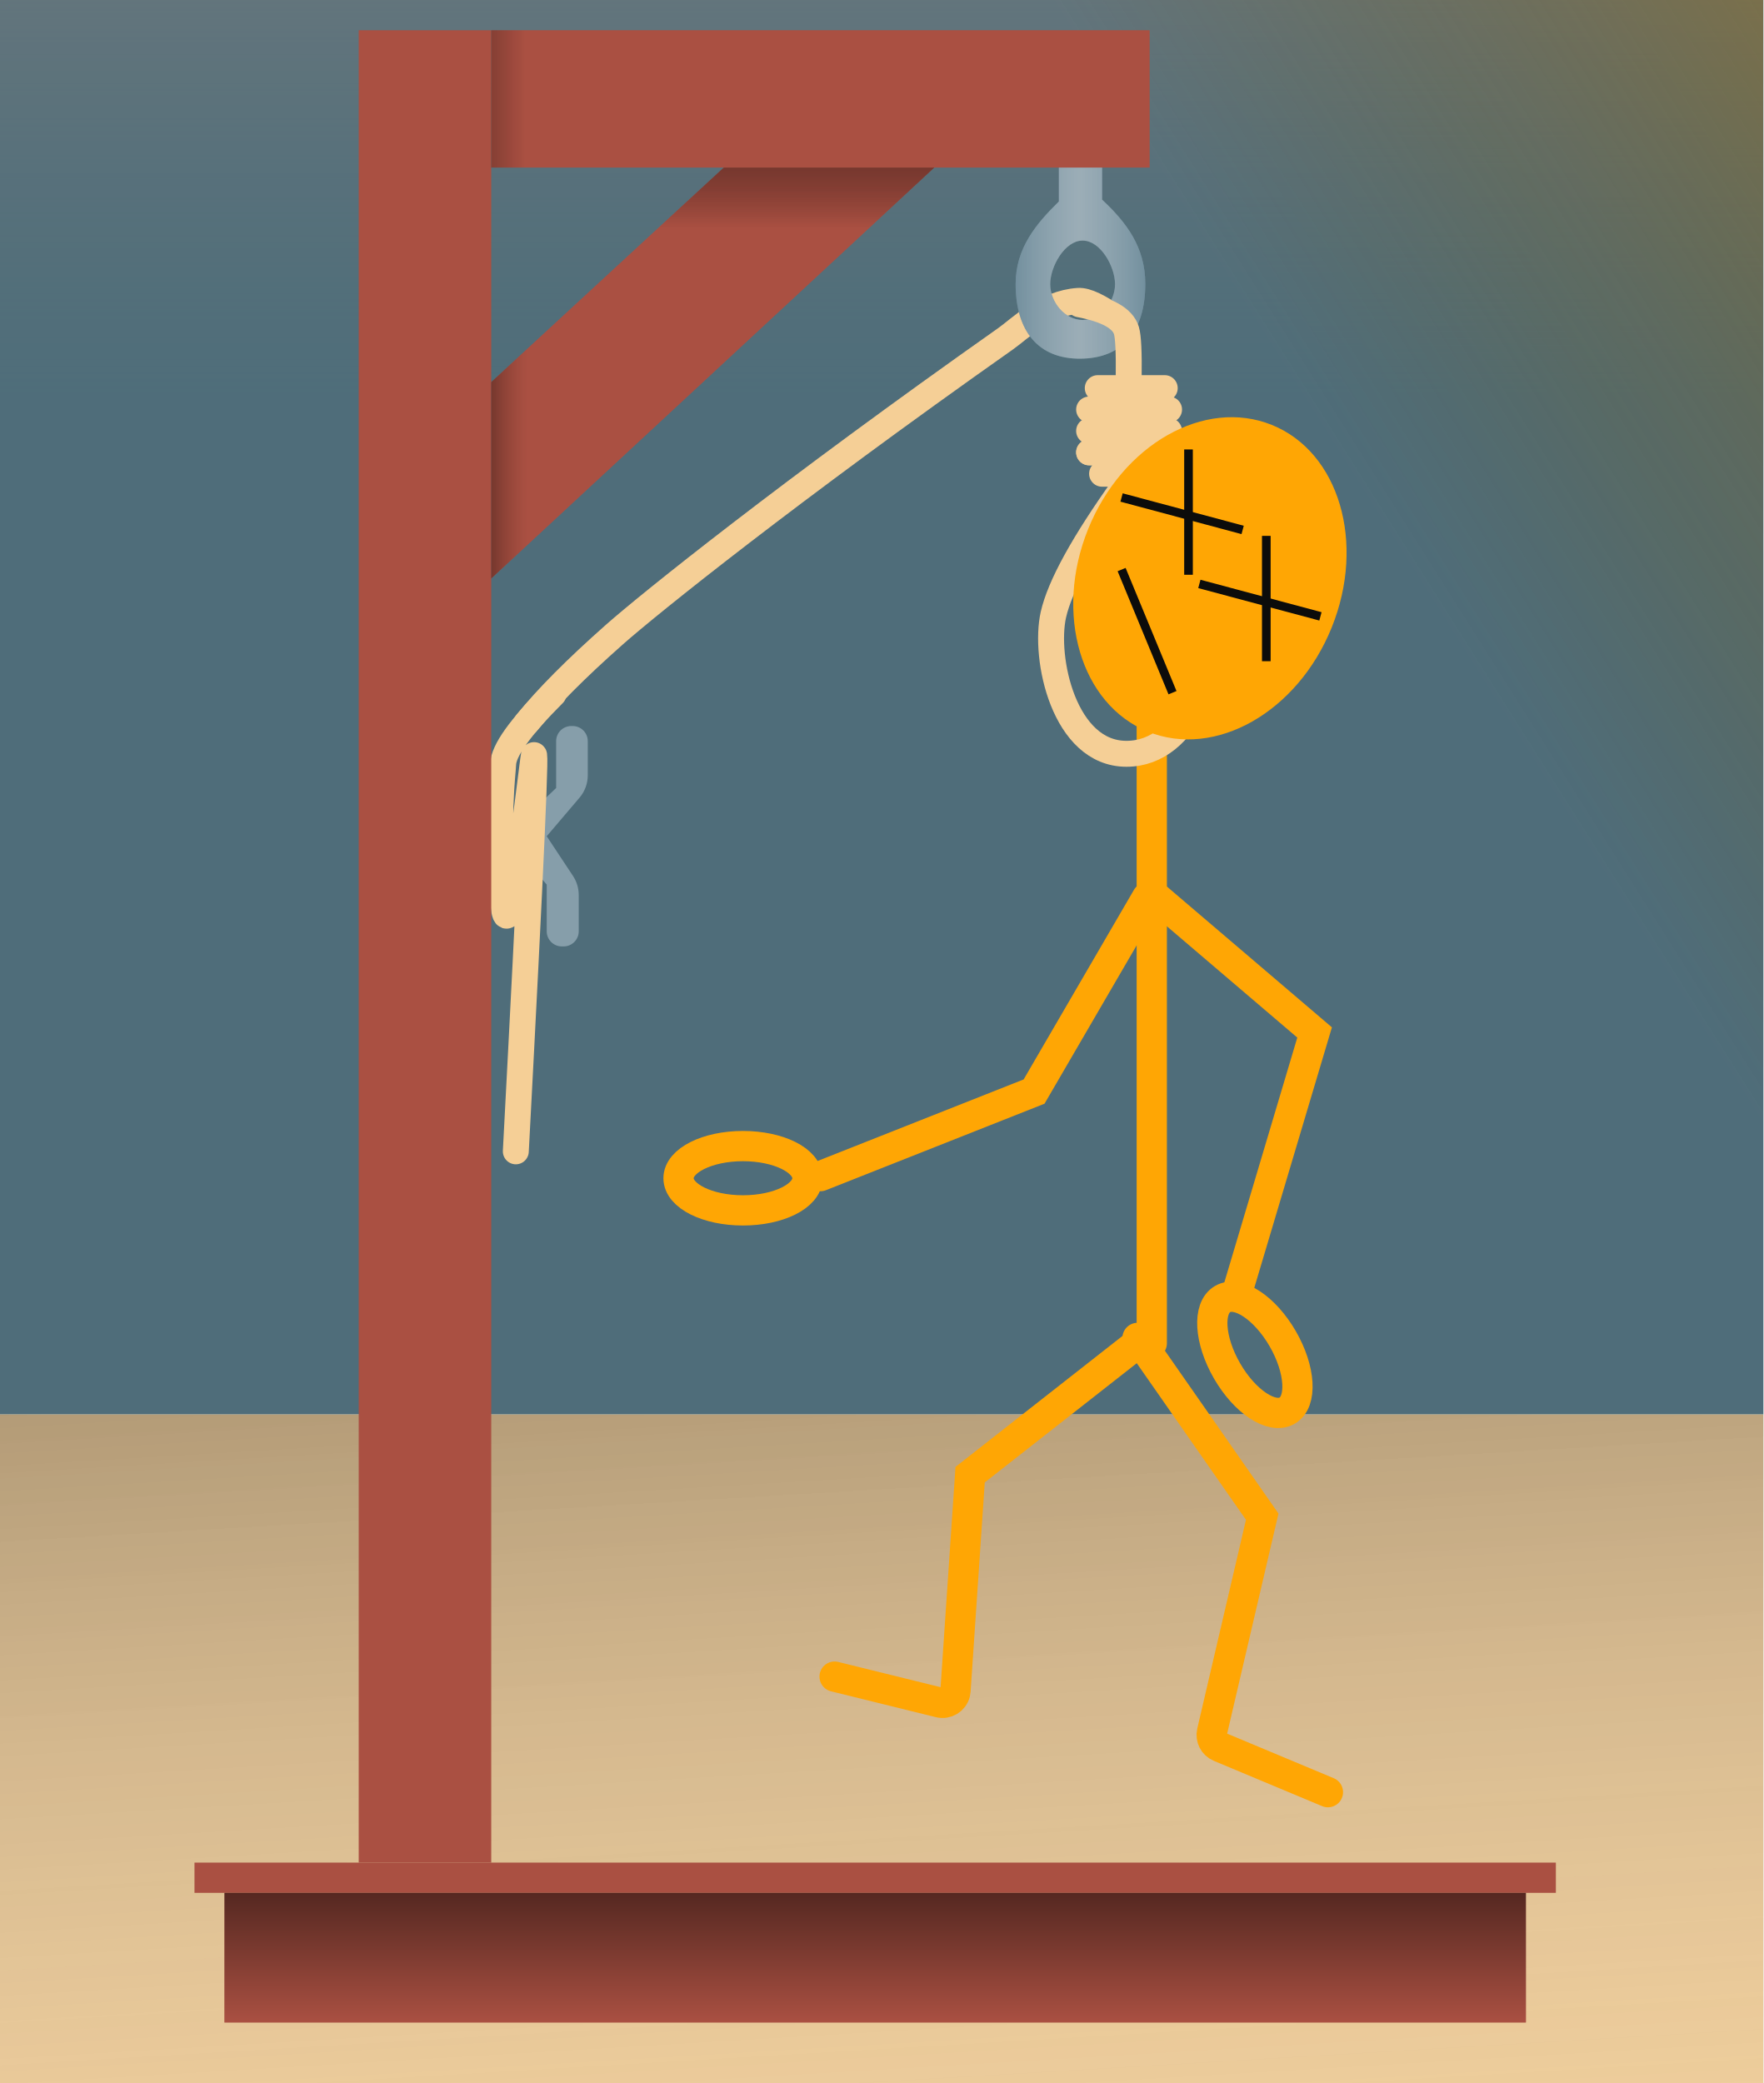
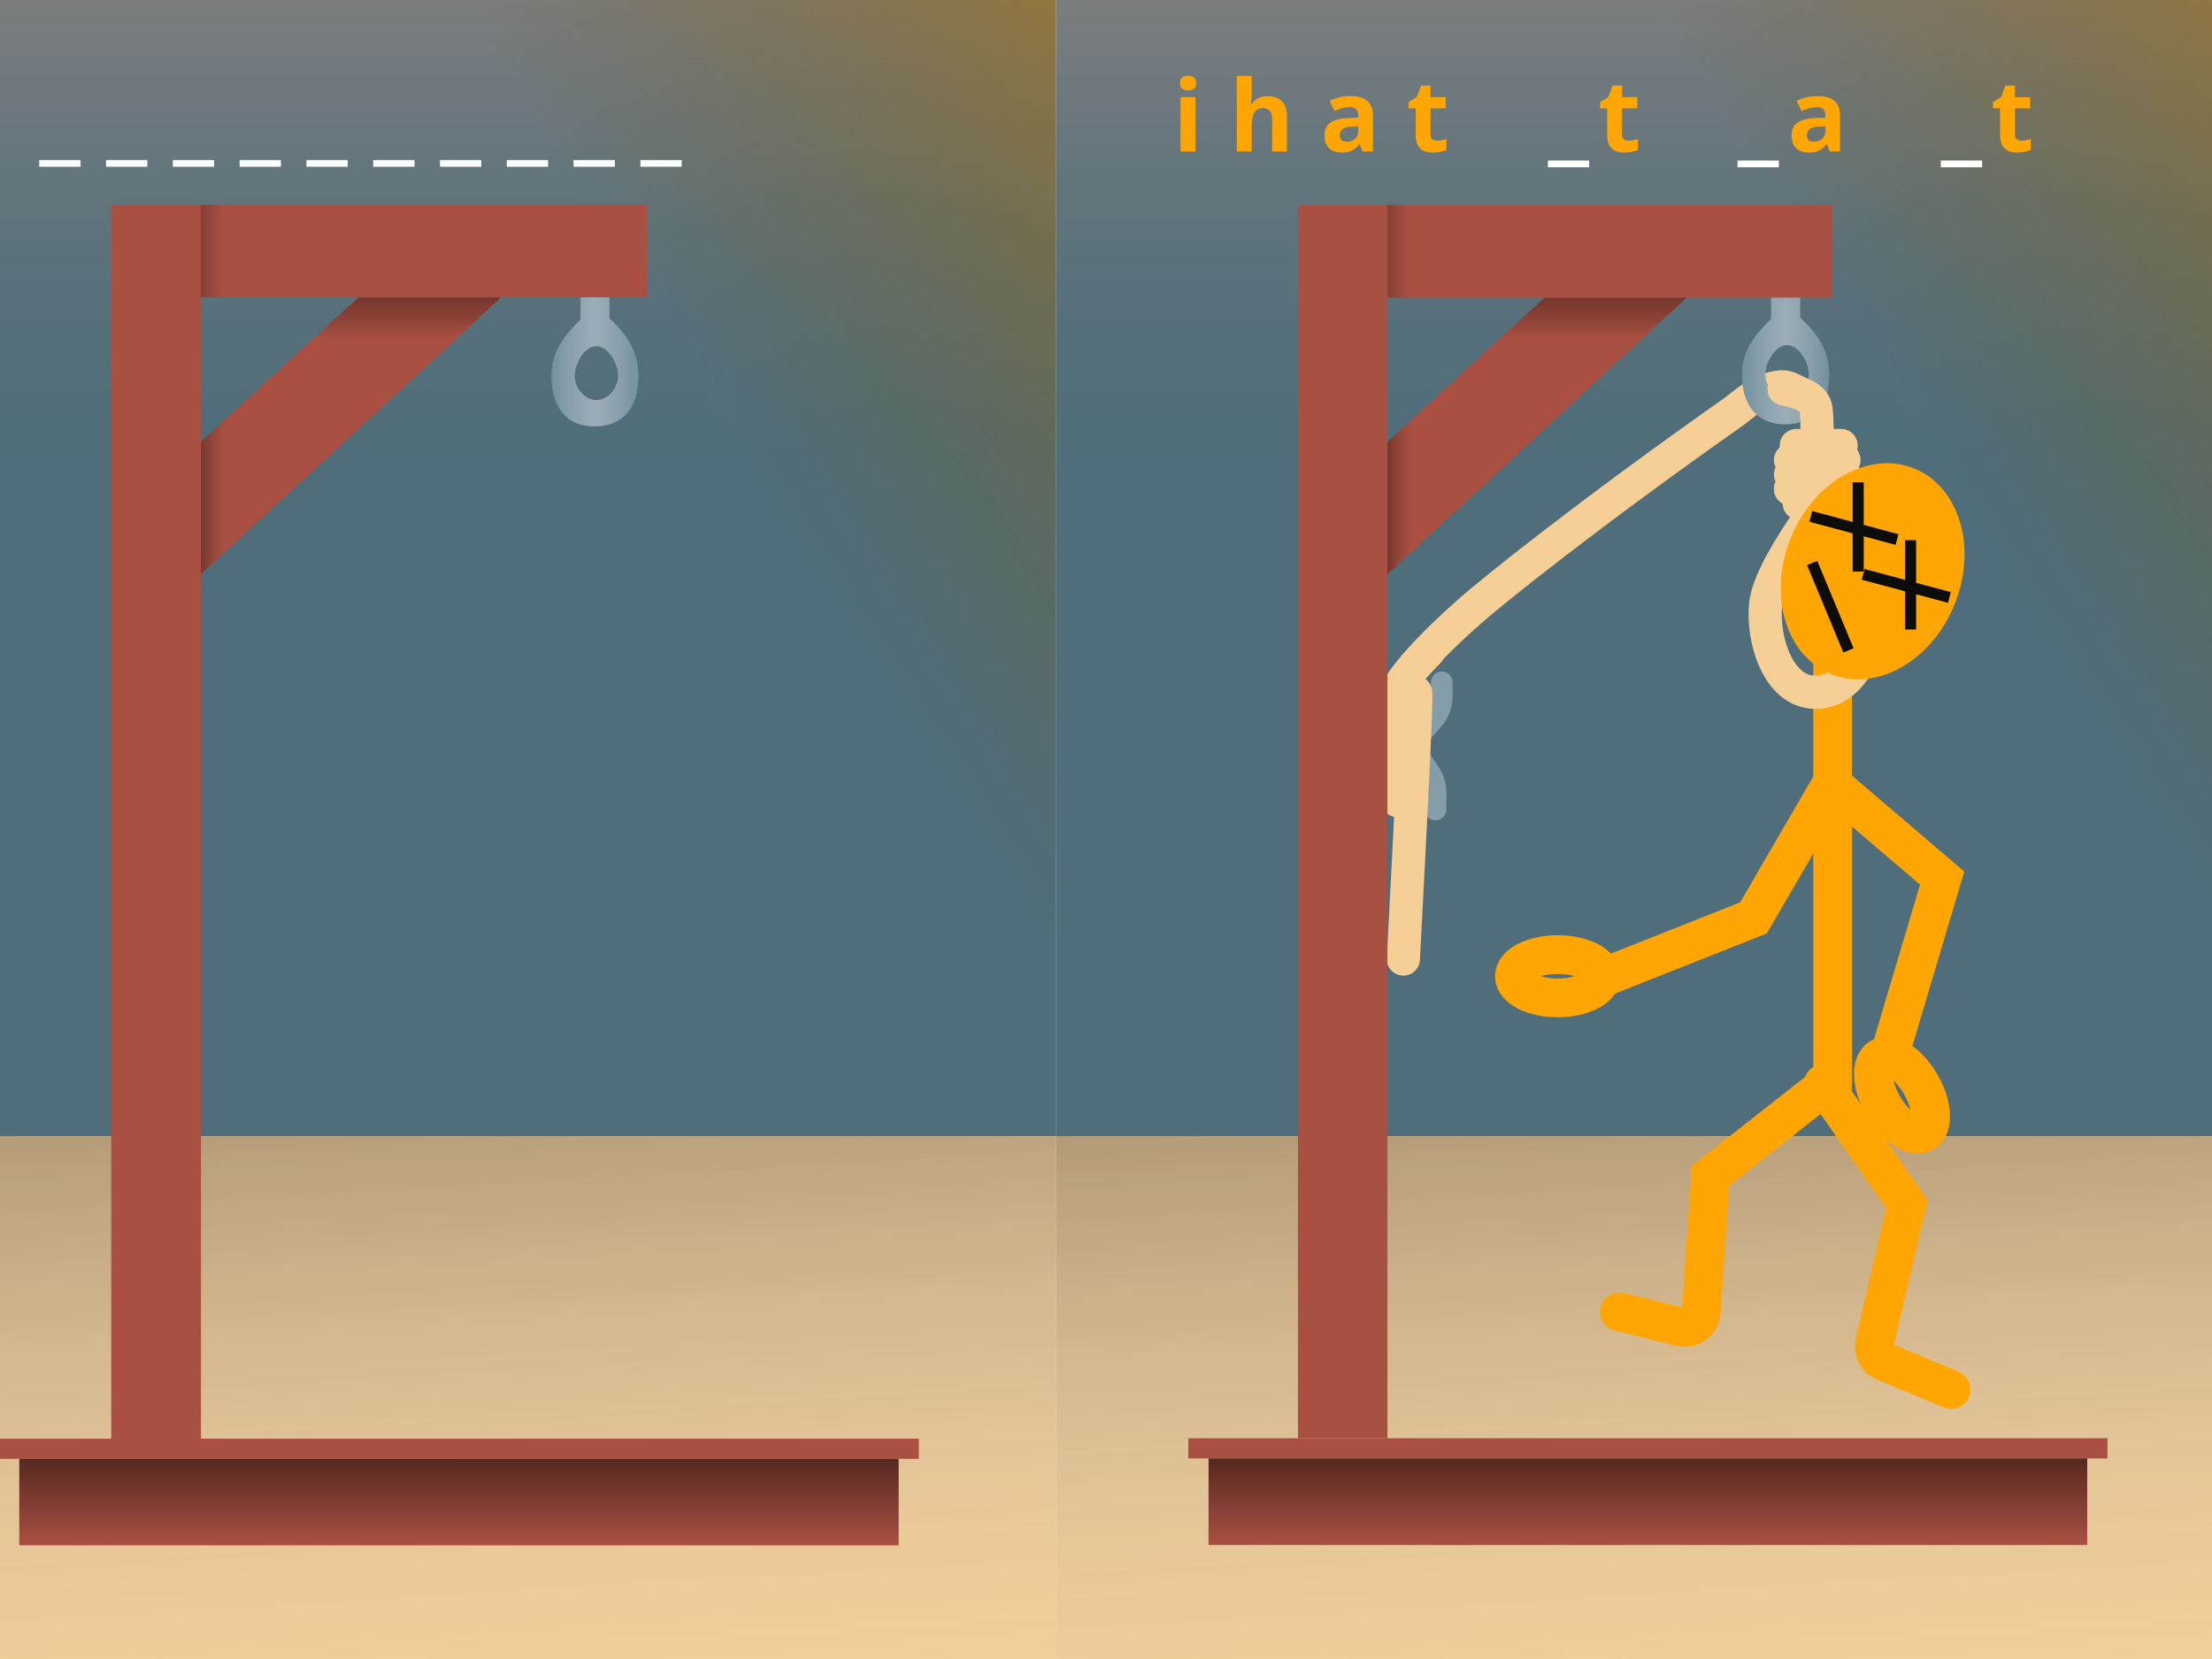
- <svg xmlns="http://www.w3.org/2000/svg" xmlns:xlink="http://www.w3.org/1999/xlink" width="408px" height="482px" viewBox="0 0 408 482" version="1.1">
+ <svg xmlns="http://www.w3.org/2000/svg" xmlns:xlink="http://www.w3.org/1999/xlink" width="400px" height="300px" viewBox="0 0 400 300" version="1.1" style="background: #D1E0E6;">
  <defs>
    <linearGradient x1="50%" y1="0%" x2="50%" y2="40.256%" id="linearGradient-1">
      <stop stop-color="#FFFFFF" stop-opacity="0.871" offset="0%" />
      <stop stop-color="#73D0F3" stop-opacity="0.5" offset="100%" />
    </linearGradient>
    <linearGradient x1="142.798%" y1="-12.901%" x2="68.754%" y2="32.397%" id="linearGradient-2">
      <stop stop-color="#E09504" offset="0%" />
      <stop stop-color="#000000" stop-opacity="0.5" offset="100%" />
    </linearGradient>
-     <rect id="path-3" x="0" y="0" width="408" height="394.308" />
+     <rect id="path-3" x="0" y="0" width="215" height="207.451" />
    <linearGradient x1="57.615%" y1="136.85%" x2="33.329%" y2="-54.454%" id="linearGradient-4">
      <stop stop-color="#FFFFFF" stop-opacity="0" offset="0%" />
      <stop stop-color="#000000" stop-opacity="0.5" offset="100%" />
    </linearGradient>
-     <rect id="path-5" x="0" y="394.308" width="408" height="191.692" />
+     <rect id="path-5" x="0" y="207.451" width="215" height="100.851" />
    <linearGradient x1="0%" y1="68.086%" x2="100%" y2="68.086%" id="linearGradient-6">
      <stop stop-color="#608293" stop-opacity="0.5" offset="0%" />
      <stop stop-color="#C2CACE" stop-opacity="0.351" offset="49.263%" />
      <stop stop-color="#608293" stop-opacity="0.5" offset="100%" />
    </linearGradient>
-     <path d="M245,113.626 L245,87 L255,87 L255,113.197 C260.612,118.441 265,124.167 265,132.693 C265,143.637 259.752,149.924 250,149.999 C240.248,150.075 235,143.637 235,132.693 C235,124.4 239.78,118.754 245,113.626 Z M250.5,141.036 C254.642,141.036 258,136.873 258,132.769 C258,128.665 254.642,122.669 250.5,122.669 C246.358,122.669 243,128.665 243,132.769 C243,136.873 246.358,141.036 250.5,141.036 Z" id="path-7" />
+     <path d="M129.271,59.665 L129.271,45.712 L134.523,45.712 L134.523,59.44 C137.471,62.188 139.775,65.189 139.775,69.657 C139.775,75.392 137.019,78.686 131.897,78.726 C126.775,78.765 124.019,75.392 124.019,69.657 C124.019,65.311 126.53,62.352 129.271,59.665 Z M132.16,74.029 C134.335,74.029 136.099,71.847 136.099,69.697 C136.099,67.546 134.335,64.404 132.16,64.404 C129.984,64.404 128.221,67.546 128.221,69.697 C128.221,71.847 129.984,74.029 132.16,74.029 Z" id="path-7" />
    <linearGradient x1="74.07%" y1="14.805%" x2="74.07%" y2="0%" id="linearGradient-8">
      <stop stop-color="#AA5042" stop-opacity="0.5" offset="0%" />
      <stop stop-color="#000000" stop-opacity="0.362" offset="100%" />
    </linearGradient>
    <linearGradient x1="8.252%" y1="75.585%" x2="0%" y2="75.585%" id="linearGradient-9">
      <stop stop-color="#AA5042" stop-opacity="0.166" offset="0%" />
      <stop stop-color="#000000" stop-opacity="0.315" offset="100%" />
    </linearGradient>
-     <polygon id="path-10" points="30.665 81.424 84.576 31.674 133.282 31.674 30.665 126.847" />
+     <polygon id="path-10" points="16.182 42.819 44.632 16.657 70.335 16.657 16.182 66.706" />
    <linearGradient x1="5.139%" y1="50%" x2="0%" y2="50%" id="linearGradient-11">
      <stop stop-color="#AA5042" stop-opacity="0.225" offset="0%" />
      <stop stop-color="#000000" stop-opacity="0.212" offset="100%" />
    </linearGradient>
-     <rect id="path-12" x="30.665" y="0" width="152.335" height="31.775" />
+     <rect id="path-12" x="16.182" y="0" width="80.39" height="16.71" />
    <linearGradient x1="43.393%" y1="100%" x2="43.393%" y2="0%" id="linearGradient-13">
      <stop stop-color="#AA5042" stop-opacity="0.5" offset="0%" />
      <stop stop-color="#000000" stop-opacity="0.5" offset="100%" />
    </linearGradient>
-     <rect id="path-14" x="6.934" y="7" width="301.132" height="30" />
+     <rect id="path-14" x="3.659" y="3.651" width="158.888" height="15.649" />
+     <rect id="path-15" x="0" y="0" width="215" height="207.451" />
+     <rect id="path-16" x="0" y="207.451" width="215" height="100.851" />
+     <path d="M128.966,59.781 L128.966,45.637 L134.206,45.637 L134.206,59.553 C137.147,62.339 139.446,65.381 139.446,69.91 C139.446,75.724 136.696,79.063 131.586,79.103 C126.476,79.144 123.726,75.724 123.726,69.91 C123.726,65.505 126.231,62.505 128.966,59.781 Z M131.848,74.342 C134.018,74.342 135.778,72.131 135.778,69.95 C135.778,67.77 134.018,64.585 131.848,64.585 C129.678,64.585 127.918,67.77 127.918,69.95 C127.918,72.131 129.678,74.342 131.848,74.342 Z" id="path-17" />
+     <polygon id="path-18" points="16.229 42.846 44.761 16.667 70.539 16.667 16.229 66.748" />
+     <rect id="path-19" x="16.229" y="0" width="80.622" height="16.72" />
+     <rect id="path-20" x="3.661" y="3.645" width="158.998" height="15.623" />
  </defs>
  <g id="Page-1" stroke="none" stroke-width="1" fill="none" fill-rule="evenodd">
-     <g id="Dribble" transform="translate(-196, -74)">
-       <g id="gallows10-copy" transform="translate(196, 7)">
-         <g id="backdrop-copy-2">
-           <g id="sky">
-             <use fill="#C9E6F4" xlink:href="#path-3" />
-             <use fill="url(#linearGradient-1)" xlink:href="#path-3" />
-             <use fill="url(#linearGradient-2)" xlink:href="#path-3" />
+     <g id="Dribble">
+       <g id="Group" transform="translate(-24, -2)">
+         <g id="gallows10-copy" transform="translate(215, 0)">
+           <g id="backdrop-copy-2">
+             <g id="sky">
+               <use fill="#C9E6F4" xlink:href="#path-3" />
+               <use fill="url(#linearGradient-1)" xlink:href="#path-3" />
+               <use fill="url(#linearGradient-2)" xlink:href="#path-3" />
+             </g>
+             <g id="sand">
+               <use fill="#F5CF96" xlink:href="#path-5" />
+               <use fill="url(#linearGradient-4)" xlink:href="#path-5" />
+             </g>
          </g>
-           <g id="sand">
-             <use fill="#F5CF96" xlink:href="#path-5" />
-             <use fill="url(#linearGradient-4)" xlink:href="#path-5" />
+           <path d="M69.709,123.422 L69.709,123.422 L69.709,123.422 C70.79,123.422 71.667,124.299 71.667,125.38 L71.667,128.017 L71.667,128.017 C71.667,129.936 70.977,131.791 69.724,133.243 L66.584,136.882 L69.192,140.771 L69.192,140.771 C70.076,142.089 70.548,143.64 70.548,145.227 L70.548,148.36 L70.548,148.36 C70.548,149.454 69.661,150.342 68.566,150.342 L68.566,150.342 L68.566,150.342 C67.471,150.342 66.584,149.454 66.584,148.36 L66.584,142.792 L61.501,136.882 L67.751,130.991 L67.751,125.38 L67.751,125.38 C67.751,124.299 68.628,123.422 69.709,123.422 Z" id="Rectangle-5" fill="#869EAA" />
+           <g id="body" transform="translate(82.8487, 121.8986)" stroke="#FFA604" stroke-width="7" stroke-linecap="round">
+             <path d="M57.553,0.261 L57.553,76.737" id="Line-4" />
+             <polyline id="Line-6" points="56.976 22.451 43.24 46.087 17.256 56.382" />
+             <polyline id="Line-6-Copy" transform="translate(67.4255, 46.48761) scale(-1, 1) translate(-67.4255, -46.48761) " points="77.356 21.925 57.495 38.89 67.067 71.05" />
+             <ellipse id="Oval-3" cx="7.839" cy="56.639" rx="7.839" ry="3.915" />
+             <ellipse id="Oval-3-Copy" transform="translate(70.09336, 78.1418) rotate(-120) translate(-70.09336, -78.1418) " cx="70.093" cy="78.142" rx="7.839" ry="3.915" />
+             <path d="M18.981,117.322 L30.085,120.065 L30.085,120.065 C31.693,120.463 33.319,119.481 33.717,117.872 C33.759,117.703 33.786,117.53 33.798,117.355 L35.462,92.734 L56.319,76.356" id="Line-5" />
+             <path d="M48.252,126.796 L61.26,125.497 L61.26,125.497 C62.717,125.351 63.857,124.175 63.955,122.714 L65.69,97.056 L86.547,80.678" id="Line-5-Copy" transform="translate(67.39945, 103.7368) scale(-1, 1) rotate(-17) translate(-67.39945, -103.7368) " />
          </g>
+           <g id="ropesource" transform="translate(60.48463, 71.61543)" stroke="#F5CF96" stroke-width="6" stroke-linecap="round">
+             <path d="M6.882,48.155 C2.818,52.211 0.773,55.074 0.746,56.745 C0.732,57.58 -0.086,63.252 0.746,73.401 C1.155,78.394 2.373,72.654 4.4,56.181 C4.883,52.259 4.179,68.137 2.288,103.815" id="Line-Copy" />
+             <path d="M75.465,2.579 C73.29,1.015 71.715,0.264 70.74,0.328 C66.675,0.592 63.658,3.689 61.912,4.919 C35.423,23.583 18.461,37.24 14.309,40.912 C9.6,45.077 6.034,48.664 3.613,51.672" id="Line-3" />
+           </g>
+           <g id="pin">
+             <use fill="#869EAA" xlink:href="#path-7" />
+             <use fill="url(#linearGradient-6)" xlink:href="#path-7" />
+           </g>
+           <g id="noose" transform="translate(128.0851, 72.12334)" stroke="#F5CF96" stroke-width="6" stroke-linecap="round">
+             <path d="M3.521,0.216 C6.87,0.856 8.767,1.924 9.213,3.422 C9.659,4.919 9.578,11.23 8.968,22.355 C4.028,29.334 1.167,34.58 0.384,38.093 C-0.791,43.363 1.658,55.06 9.213,55.06 C16.769,55.06 20.386,44.332 18.138,38.093 C16.639,33.934 14.319,28.688 11.176,22.355" id="Line" />
+             <path d="M5.746,10.446 L13.843,10.446" id="Line-2" />
+             <path d="M4.702,13.057 L14.366,13.057" id="Line-2-Copy" />
+             <path d="M4.702,15.669 L14.366,15.669" id="Line-2-Copy-2" />
+             <path d="M4.702,18.28 L14.366,18.28" id="Line-2-Copy-3" />
+             <path d="M4.702,18.28 L14.366,18.28" id="Line-2-Copy-4" />
+             <path d="M6.269,20.891 L13.321,20.891" id="Line-2-Copy-5" />
+           </g>
+           <g id="head" transform="translate(125.0355, 80.24992)">
+             <ellipse id="Oval-4" fill="#FFA604" transform="translate(22.59214, 25.05377) rotate(22) translate(-22.59214, -25.05377) " cx="22.592" cy="25.054" rx="15.987" ry="20.054" />
+             <path d="M12.048,24.48 L17.838,38.437" id="Line-7-Copy-2" stroke="#0C0C0B" stroke-width="2" stroke-linecap="square" />
+             <g id="x" transform="translate(12.09811, 9.955053)" stroke="#0C0C0B" stroke-width="2" stroke-linecap="square">
+               <path d="M7.89,0 L7.89,14.147" id="Line-7" />
+               <path d="M7.364,0 L7.364,14.147" id="Line-7-Copy" transform="translate(7.364066, 7.335302) rotate(-75) translate(-7.364066, -7.335302) " />
+             </g>
+             <g id="x2" transform="translate(21.56619, 20.43406)" stroke="#0C0C0B" stroke-width="2" stroke-linecap="square">
+               <path d="M7.89,0 L7.89,14.147" id="Line-7" />
+               <path d="M7.364,0 L7.364,14.147" id="Line-7-Copy" transform="translate(7.364066, 7.335302) rotate(-75) translate(-7.364066, -7.335302) " />
+             </g>
+           </g>
+           <g id="stand" transform="translate(43.71158, 39.10914)">
+             <rect id="Rectangle" fill="#AA5042" x="0" y="0" width="16.182" height="222.973" />
+             <g id="Rectangle-3">
+               <use fill="#AA5042" xlink:href="#path-10" />
+               <use fill="url(#linearGradient-8)" xlink:href="#path-10" />
+               <use fill="url(#linearGradient-9)" xlink:href="#path-10" />
+             </g>
+             <g id="Rectangle-2">
+               <use fill="#AA5042" xlink:href="#path-12" />
+               <use fill="url(#linearGradient-11)" xlink:href="#path-12" />
+             </g>
+           </g>
+           <g id="gallowsbase" transform="translate(23.88889, 262.082)">
+             <rect id="gallows-base-top" fill="#AA5042" x="0" y="0" width="166.206" height="3.651" />
+             <g id="gallows-base">
+               <use fill="#AA5042" xlink:href="#path-14" />
+               <use fill="url(#linearGradient-13)" xlink:href="#path-14" />
+             </g>
+           </g>
+           <text id="i-h-a-t-_-t-_-a-_-t" font-family="Weibei-SC-Bold, Weibei SC" font-size="18" font-weight="bold">
+             <tspan x="21.082" y="29.404" fill="#FFA604">i h a t </tspan>
+             <tspan x="88.942" y="29.404" fill="#FFFFFF">_</tspan>
+             <tspan x="97.942" y="29.404" fill="#FFA604"> t </tspan>
+             <tspan x="123.232" y="29.404" fill="#FFFFFF">_</tspan>
+             <tspan x="132.232" y="29.404" fill="#FFA604"> a </tspan>
+             <tspan x="159.988" y="29.404" fill="#FFFFFF">_</tspan>
+             <tspan x="168.988" y="29.404" fill="#FFA604"> t</tspan>
+           </text>
        </g>
-         <path d="M132.181,235 L132.5,235 L132.5,235 C134.433,235 136,236.567 136,238.5 L136,246.396 L136,246.396 C136,248.296 135.324,250.135 134.092,251.582 L126.5,260.5 L132.581,269.69 L132.581,269.69 C133.447,270.999 133.909,272.535 133.909,274.104 L133.909,282.5 L133.909,282.5 C133.909,284.433 132.342,286 130.409,286 L130,286 L130,286 C128.067,286 126.5,284.433 126.5,282.5 L126.5,271.697 L117,260.5 L128.681,249.34 L128.681,238.5 L128.681,238.5 C128.681,236.567 130.248,235 132.181,235 Z" id="Rectangle-5" fill="#869EAA" />
-         <g id="body" transform="translate(157, 232)" stroke="#FFA604" stroke-width="7" stroke-linecap="round">
-           <path d="M109.5,0.496 L109.5,145.833" id="Line-4" />
-           <polyline id="Line-6" points="108.401 42.667 82.268 87.585 32.831 107.151" />
-           <polyline id="Line-6-Copy" transform="translate(128.2825, 88.34663) scale(-1, 1) translate(-128.2825, -88.34663) " points="147.175 41.667 109.39 73.909 127.601 135.027" />
-           <ellipse id="Oval-3" cx="14.915" cy="107.639" rx="14.915" ry="7.44" />
-           <ellipse id="Oval-3-Copy" transform="translate(133.3583, 148.5033) rotate(-120) translate(-133.3583, -148.5033) " cx="133.358" cy="148.503" rx="14.915" ry="7.44" />
-           <path d="M36.112,222.963 L60.373,228.95 L60.373,228.95 C61.982,229.347 63.608,228.365 64.005,226.756 C64.046,226.587 64.073,226.414 64.085,226.24 L67.469,176.236 L107.151,145.11" id="Line-5" />
-           <path d="M91.804,240.967 L118.831,238.271 L118.831,238.271 C120.288,238.126 121.427,236.95 121.526,235.489 L124.98,184.449 L164.662,153.323" id="Line-5-Copy" transform="translate(128.2329, 197.1448) scale(-1, 1) rotate(-17) translate(-128.2329, -197.1448) " />
-         </g>
-         <g id="ropesource" transform="translate(115, 136)" stroke="#F5CF96" stroke-width="6" stroke-linecap="round">
-           <path d="M13.085,91.573 C5.359,99.285 1.47,104.731 1.418,107.908 C1.392,109.496 -0.164,120.281 1.418,139.58 C2.196,149.075 4.512,138.159 8.367,106.834 C9.284,99.376 7.946,129.57 4.351,197.417" id="Line-Copy" />
-           <path d="M143.49,4.905 C139.355,1.93 136.361,0.502 134.507,0.623 C126.777,1.126 121.04,7.014 117.722,9.353 C67.355,44.845 35.101,70.816 27.208,77.798 C18.253,85.719 11.474,92.54 6.87,98.26" id="Line-3" />
-         </g>
-         <g id="pin">
-           <use fill="#869EAA" xlink:href="#path-7" />
-           <use fill="url(#linearGradient-6)" xlink:href="#path-7" />
-         </g>
-         <g id="noose" transform="translate(243, 137)" stroke="#F5CF96" stroke-width="6" stroke-linecap="round">
-           <path d="M6.74,0.409 C13.151,1.623 16.783,3.65 17.637,6.489 C18.491,9.329 18.334,21.299 17.168,42.399 C7.711,55.635 2.233,65.584 0.734,72.247 C-1.514,82.242 3.174,104.427 17.637,104.427 C32.1,104.427 39.024,84.08 34.721,72.247 C31.852,64.359 27.41,54.409 21.395,42.399" id="Line" />
-           <path d="M11,19.811 L26.5,19.811" id="Line-2" />
-           <path d="M9,24.764 L27.5,24.764" id="Line-2-Copy" />
-           <path d="M9,29.717 L27.5,29.717" id="Line-2-Copy-2" />
-           <path d="M9,34.67 L27.5,34.67" id="Line-2-Copy-3" />
-           <path d="M9,34.67 L27.5,34.67" id="Line-2-Copy-4" />
-           <path d="M12,39.623 L25.5,39.623" id="Line-2-Copy-5" />
-         </g>
-         <g id="head" transform="translate(237, 153)">
-           <ellipse id="Oval-4" fill="#FFA604" transform="translate(42.95045, 47.81709) rotate(22) translate(-42.95045, -47.81709) " cx="42.95" cy="47.817" rx="30.393" ry="38.275" />
-           <path d="M22.904,46.722 L33.912,73.36" id="Line-7-Copy-2" stroke="#0C0C0B" stroke-width="2" stroke-linecap="square" />
-           <g id="x" transform="translate(23, 19)" stroke="#0C0C0B" stroke-width="2" stroke-linecap="square">
-             <path d="M15,0 L15,27" id="Line-7" />
-             <path d="M14,0 L14,27" id="Line-7-Copy" transform="translate(14, 14) rotate(-75) translate(-14, -14) " />
+         <g id="gallows3-copy">
+           <g id="backdrop">
+             <g id="sky">
+               <use fill="#C9E6F4" xlink:href="#path-15" />
+               <use fill="url(#linearGradient-1)" xlink:href="#path-15" />
+               <use fill="url(#linearGradient-2)" xlink:href="#path-15" />
+             </g>
+             <text id="_-_-_-_-_-_-_-_-_-_" font-family="Weibei-SC-Bold, Weibei SC" font-size="18" font-weight="bold" fill="#FBFCFD">
+               <tspan x="31.127" y="29.318">_ _ _ _ _ _ _ _ _ _</tspan>
+             </text>
+             <g id="sand">
+               <use fill="#F5CF96" xlink:href="#path-16" />
+               <use fill="url(#linearGradient-4)" xlink:href="#path-16" />
+             </g>
          </g>
-           <g id="x2" transform="translate(41, 39)" stroke="#0C0C0B" stroke-width="2" stroke-linecap="square">
-             <path d="M15,0 L15,27" id="Line-7" />
-             <path d="M14,0 L14,27" id="Line-7-Copy" transform="translate(14, 14) rotate(-75) translate(-14, -14) " />
+           <g id="Combined-Shape">
+             <use fill="#869EAA" xlink:href="#path-17" />
+             <use fill="url(#linearGradient-6)" xlink:href="#path-17" />
          </g>
-         </g>
-         <g id="stand" transform="translate(83, 74)">
-           <rect id="Rectangle" fill="#AA5042" x="0" y="0" width="30.665" height="424" />
-           <g id="Rectangle-3">
-             <use fill="#AA5042" xlink:href="#path-10" />
-             <use fill="url(#linearGradient-8)" xlink:href="#path-10" />
-             <use fill="url(#linearGradient-9)" xlink:href="#path-10" />
+           <g id="stand" transform="translate(44.11557, 39.04481)">
+             <rect id="Rectangle" fill="#AA5042" x="0" y="0" width="16.229" height="223.113" />
+             <g id="Rectangle-3">
+               <use fill="#AA5042" xlink:href="#path-18" />
+               <use fill="url(#linearGradient-8)" xlink:href="#path-18" />
+               <use fill="url(#linearGradient-9)" xlink:href="#path-18" />
+             </g>
+             <g id="Rectangle-2">
+               <use fill="#AA5042" xlink:href="#path-19" />
+               <use fill="url(#linearGradient-11)" xlink:href="#path-19" />
+             </g>
          </g>
-           <g id="Rectangle-2">
-             <use fill="#AA5042" xlink:href="#path-12" />
-             <use fill="url(#linearGradient-11)" xlink:href="#path-12" />
-           </g>
-         </g>
-         <g id="gallowsbase" transform="translate(45, 498)">
-           <rect id="gallows-base-top" fill="#AA5042" x="0" y="0" width="315" height="7" />
-           <g id="gallows-base">
-             <use fill="#AA5042" xlink:href="#path-14" />
-             <use fill="url(#linearGradient-13)" xlink:href="#path-14" />
+           <g id="gallowsbase" transform="translate(23.83255, 262.158)">
+             <rect id="gallows-base-top" fill="#AA5042" x="0" y="0" width="166.321" height="3.645" />
+             <g id="gallows-base">
+               <use fill="#AA5042" xlink:href="#path-20" />
+               <use fill="url(#linearGradient-13)" xlink:href="#path-20" />
+             </g>
          </g>
        </g>
      </g>
    </g>
  </g>
</svg>
